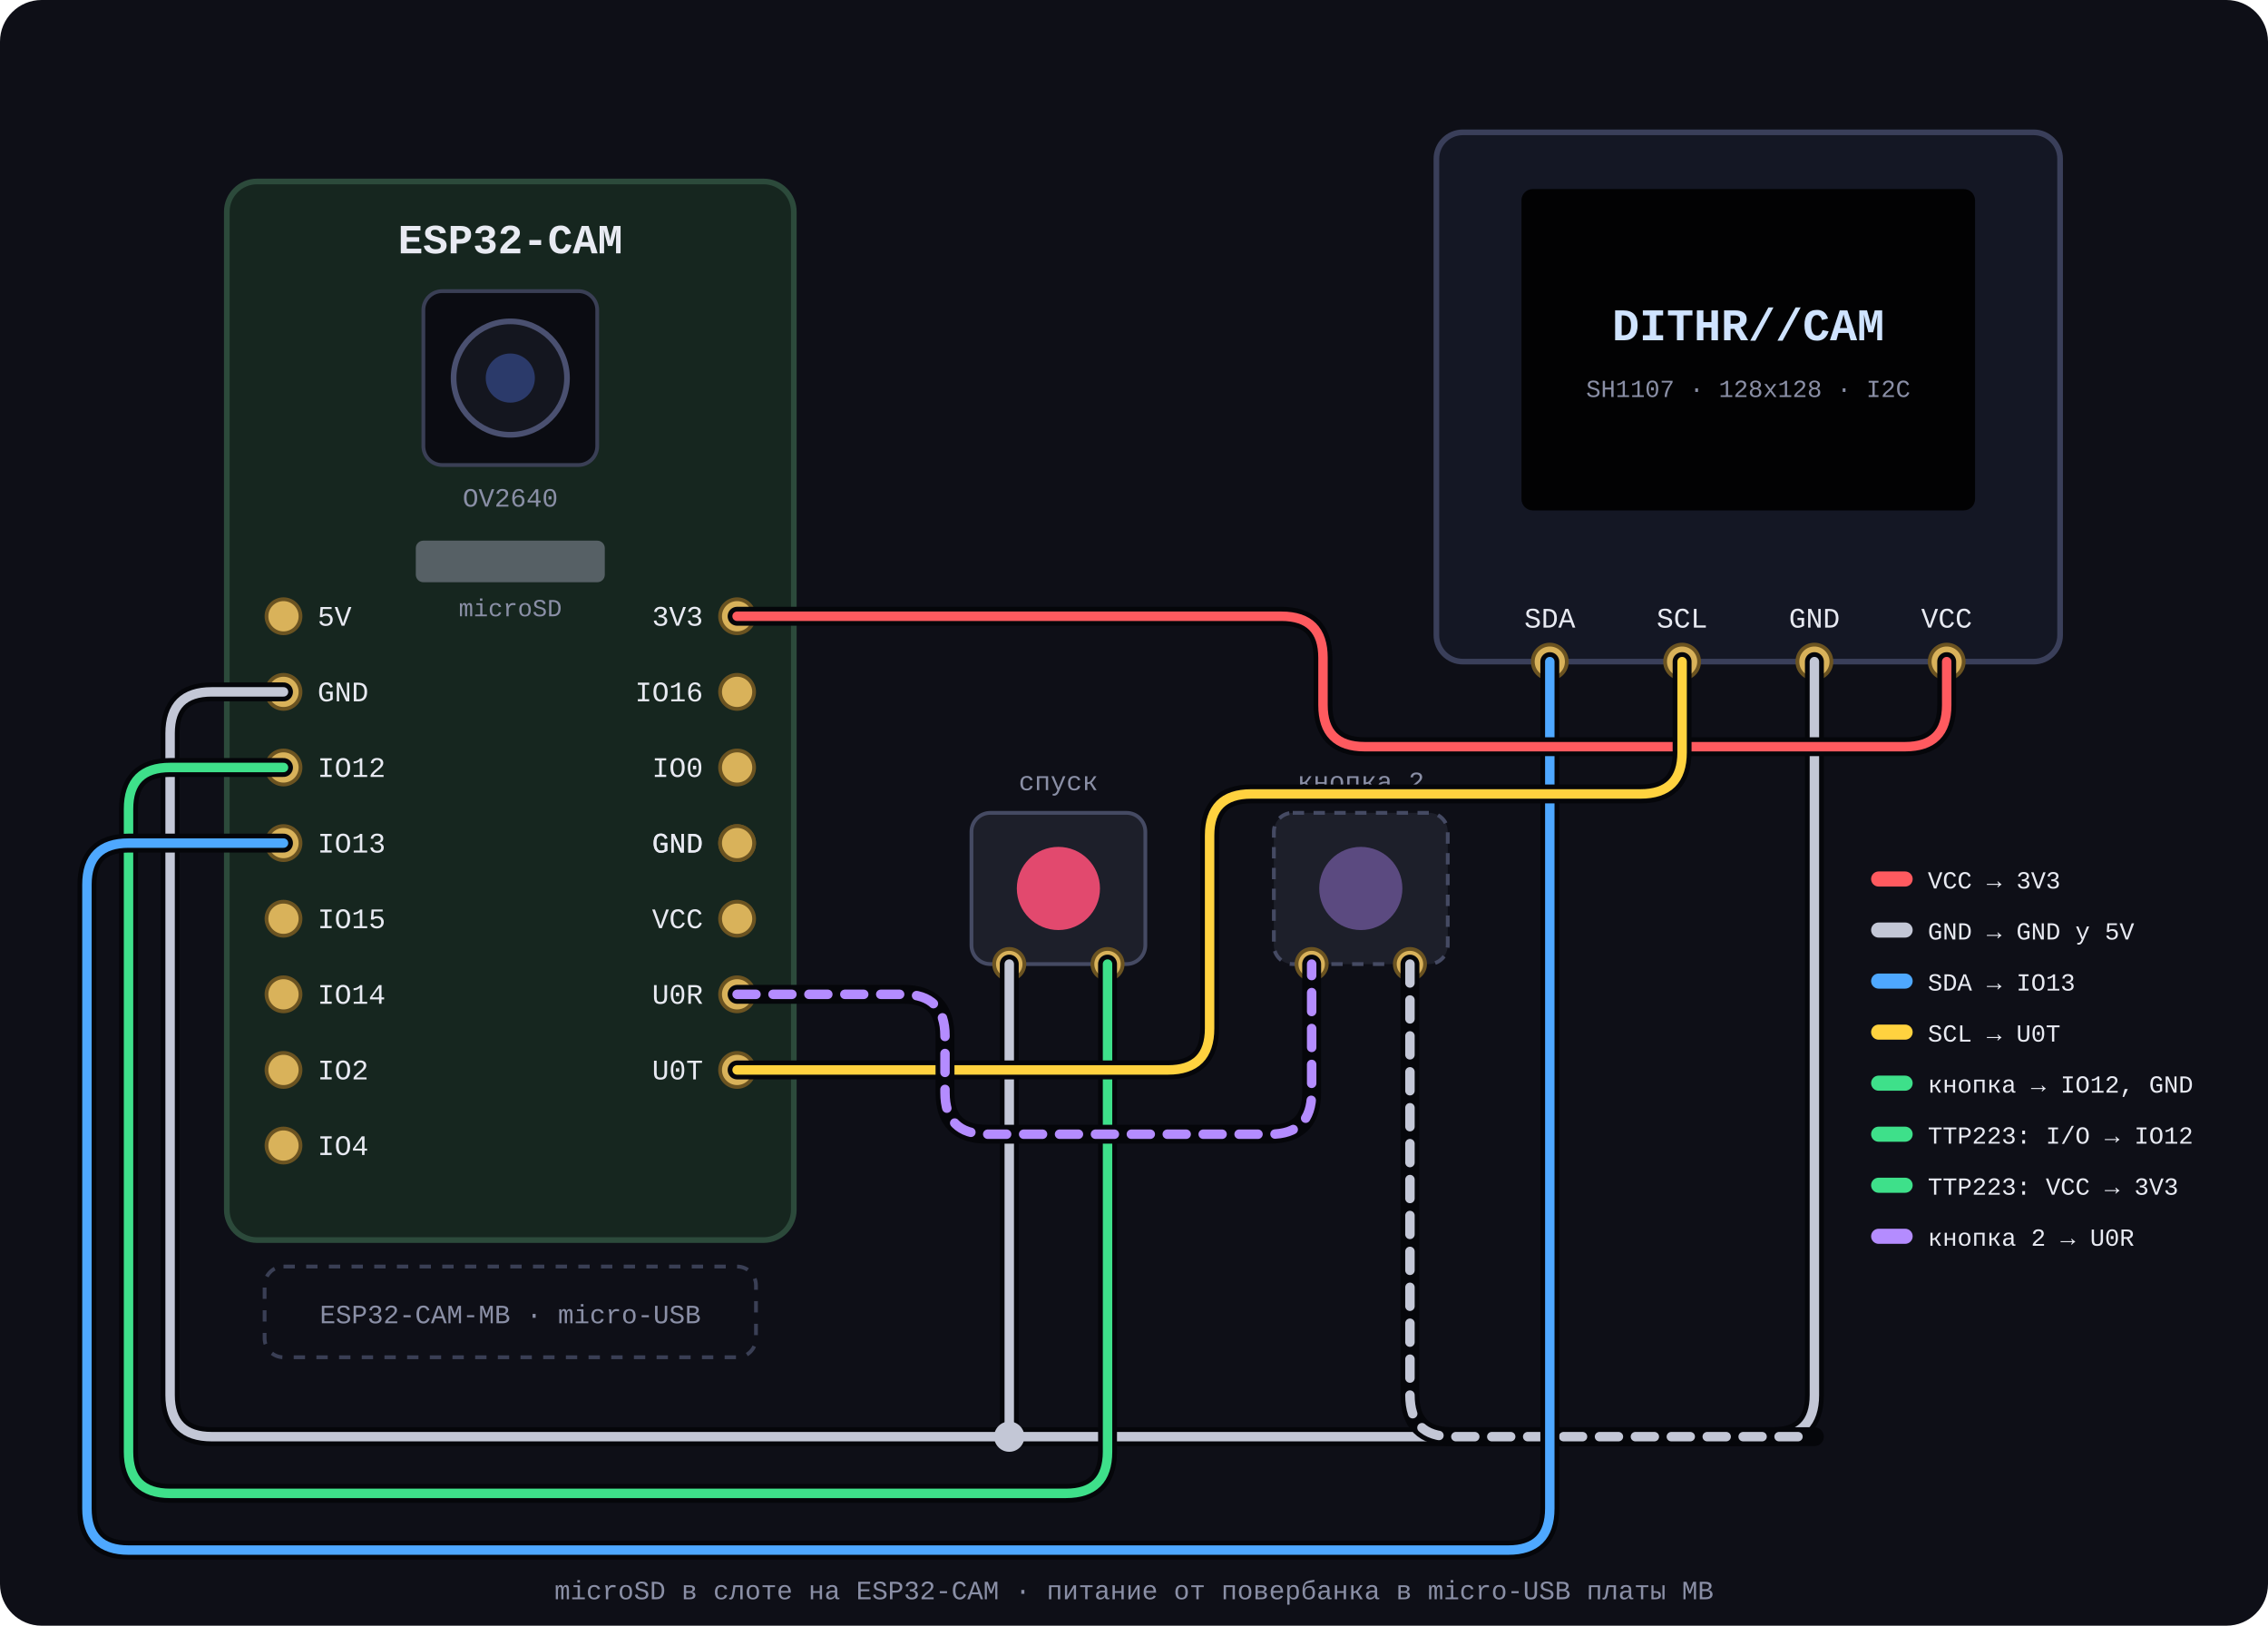
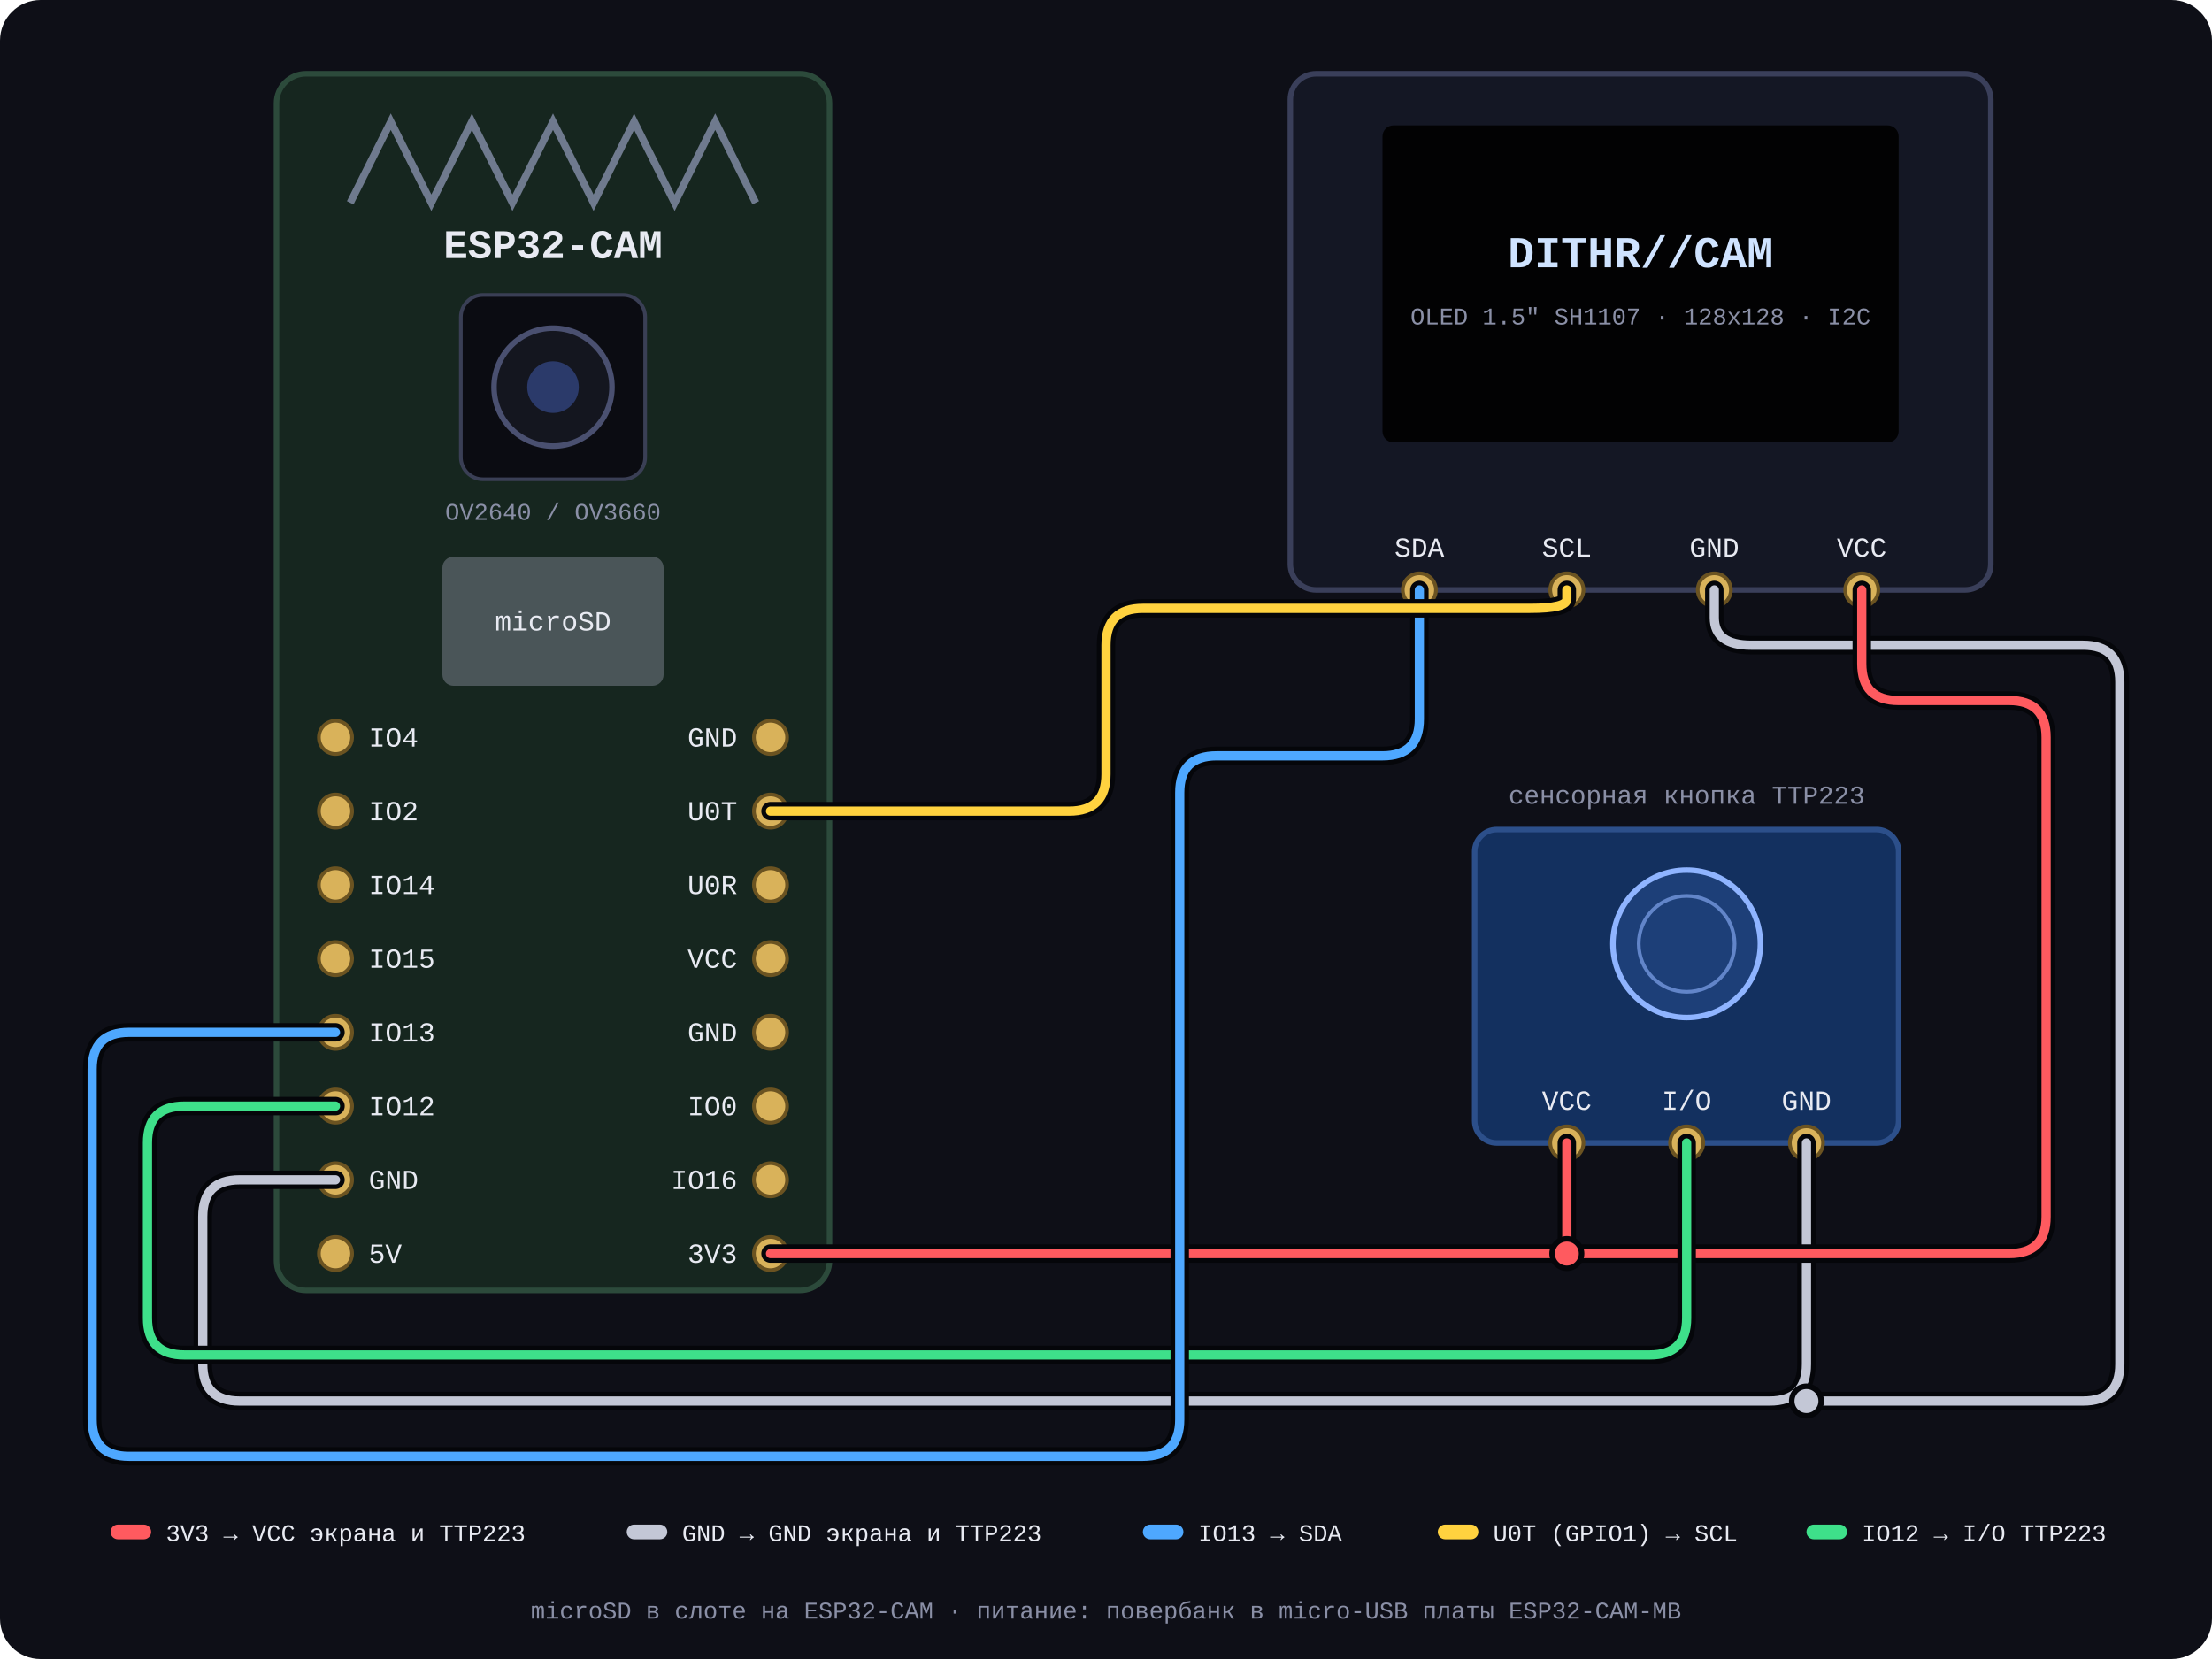
- <svg xmlns="http://www.w3.org/2000/svg" viewBox="0 0 1200 860" width="1200" height="860">
-   <rect width="1200" height="860" rx="22" fill="#0e0f17" />
-   <rect x="120" y="96" width="300" height="560" rx="16" fill="#16261f" stroke="#2c4a3b" stroke-width="3" />
-   <text x="270.0" y="134" font-family="ui-monospace, SFMono-Regular, Consolas, 'Liberation Mono', monospace" font-size="22" fill="#e8eaf2" text-anchor="middle" font-weight="700">ESP32-CAM</text>
-   <rect x="224.0" y="154" width="92" height="92" rx="10" fill="#0b0c12" stroke="#3a3f55" stroke-width="2" />
-   <circle cx="270.0" cy="200" r="30" fill="#14161f" stroke="#4a5070" stroke-width="3" />
-   <circle cx="270.0" cy="200" r="13" fill="#2b3a6a" />
-   <text x="270.0" y="268" font-family="ui-monospace, SFMono-Regular, Consolas, 'Liberation Mono', monospace" font-size="14" fill="#8a8fa6" text-anchor="middle" font-weight="400">OV2640</text>
-   <rect x="220.0" y="286" width="100" height="22" rx="4" fill="#8a8f9e" opacity="0.55" />
-   <text x="270.0" y="326" font-family="ui-monospace, SFMono-Regular, Consolas, 'Liberation Mono', monospace" font-size="13" fill="#8a8fa6" text-anchor="middle" font-weight="400">microSD</text>
-   <circle cx="150" cy="326" r="9" fill="#d9b25a" stroke="#6b5321" stroke-width="2" />
-   <text x="168" y="331" font-family="ui-monospace, SFMono-Regular, Consolas, 'Liberation Mono', monospace" font-size="15" fill="#e8eaf2" text-anchor="start" font-weight="400">5V</text>
-   <circle cx="150" cy="366" r="9" fill="#d9b25a" stroke="#6b5321" stroke-width="2" />
-   <text x="168" y="371" font-family="ui-monospace, SFMono-Regular, Consolas, 'Liberation Mono', monospace" font-size="15" fill="#e8eaf2" text-anchor="start" font-weight="400">GND</text>
-   <circle cx="150" cy="406" r="9" fill="#d9b25a" stroke="#6b5321" stroke-width="2" />
-   <text x="168" y="411" font-family="ui-monospace, SFMono-Regular, Consolas, 'Liberation Mono', monospace" font-size="15" fill="#e8eaf2" text-anchor="start" font-weight="400">IO12</text>
-   <circle cx="150" cy="446" r="9" fill="#d9b25a" stroke="#6b5321" stroke-width="2" />
-   <text x="168" y="451" font-family="ui-monospace, SFMono-Regular, Consolas, 'Liberation Mono', monospace" font-size="15" fill="#e8eaf2" text-anchor="start" font-weight="400">IO13</text>
-   <circle cx="150" cy="486" r="9" fill="#d9b25a" stroke="#6b5321" stroke-width="2" />
-   <text x="168" y="491" font-family="ui-monospace, SFMono-Regular, Consolas, 'Liberation Mono', monospace" font-size="15" fill="#e8eaf2" text-anchor="start" font-weight="400">IO15</text>
-   <circle cx="150" cy="526" r="9" fill="#d9b25a" stroke="#6b5321" stroke-width="2" />
-   <text x="168" y="531" font-family="ui-monospace, SFMono-Regular, Consolas, 'Liberation Mono', monospace" font-size="15" fill="#e8eaf2" text-anchor="start" font-weight="400">IO14</text>
-   <circle cx="150" cy="566" r="9" fill="#d9b25a" stroke="#6b5321" stroke-width="2" />
-   <text x="168" y="571" font-family="ui-monospace, SFMono-Regular, Consolas, 'Liberation Mono', monospace" font-size="15" fill="#e8eaf2" text-anchor="start" font-weight="400">IO2</text>
-   <circle cx="150" cy="606" r="9" fill="#d9b25a" stroke="#6b5321" stroke-width="2" />
-   <text x="168" y="611" font-family="ui-monospace, SFMono-Regular, Consolas, 'Liberation Mono', monospace" font-size="15" fill="#e8eaf2" text-anchor="start" font-weight="400">IO4</text>
-   <circle cx="390" cy="326" r="9" fill="#d9b25a" stroke="#6b5321" stroke-width="2" />
-   <text x="372" y="331" font-family="ui-monospace, SFMono-Regular, Consolas, 'Liberation Mono', monospace" font-size="15" fill="#e8eaf2" text-anchor="end" font-weight="400">3V3</text>
-   <circle cx="390" cy="366" r="9" fill="#d9b25a" stroke="#6b5321" stroke-width="2" />
-   <text x="372" y="371" font-family="ui-monospace, SFMono-Regular, Consolas, 'Liberation Mono', monospace" font-size="15" fill="#e8eaf2" text-anchor="end" font-weight="400">IO16</text>
-   <circle cx="390" cy="406" r="9" fill="#d9b25a" stroke="#6b5321" stroke-width="2" />
-   <text x="372" y="411" font-family="ui-monospace, SFMono-Regular, Consolas, 'Liberation Mono', monospace" font-size="15" fill="#e8eaf2" text-anchor="end" font-weight="400">IO0</text>
-   <circle cx="390" cy="446" r="9" fill="#d9b25a" stroke="#6b5321" stroke-width="2" />
-   <text x="372" y="451" font-family="ui-monospace, SFMono-Regular, Consolas, 'Liberation Mono', monospace" font-size="15" fill="#e8eaf2" text-anchor="end" font-weight="400">GND</text>
-   <circle cx="390" cy="486" r="9" fill="#d9b25a" stroke="#6b5321" stroke-width="2" />
-   <text x="372" y="491" font-family="ui-monospace, SFMono-Regular, Consolas, 'Liberation Mono', monospace" font-size="15" fill="#e8eaf2" text-anchor="end" font-weight="400">VCC</text>
-   <circle cx="390" cy="526" r="9" fill="#d9b25a" stroke="#6b5321" stroke-width="2" />
-   <text x="372" y="531" font-family="ui-monospace, SFMono-Regular, Consolas, 'Liberation Mono', monospace" font-size="15" fill="#e8eaf2" text-anchor="end" font-weight="400">U0R</text>
-   <circle cx="390" cy="566" r="9" fill="#d9b25a" stroke="#6b5321" stroke-width="2" />
-   <text x="372" y="571" font-family="ui-monospace, SFMono-Regular, Consolas, 'Liberation Mono', monospace" font-size="15" fill="#e8eaf2" text-anchor="end" font-weight="400">U0T</text>
-   <circle cx="390" cy="446" r="9" fill="#d9b25a" stroke="#6b5321" stroke-width="2" />
-   <text x="372" y="451" font-family="ui-monospace, SFMono-Regular, Consolas, 'Liberation Mono', monospace" font-size="15" fill="#e8eaf2" text-anchor="end" font-weight="400">GND</text>
-   <rect x="140" y="670" width="260" height="48" rx="10" fill="none" stroke="#3a3f55" stroke-width="2" stroke-dasharray="6 6" />
-   <text x="270.0" y="700" font-family="ui-monospace, SFMono-Regular, Consolas, 'Liberation Mono', monospace" font-size="14" fill="#8a8fa6" text-anchor="middle" font-weight="400">ESP32-CAM-MB · micro-USB</text>
-   <rect x="760" y="70" width="330" height="280" rx="14" fill="#141724" stroke="#3a3f5a" stroke-width="3" />
-   <rect x="805" y="100" width="240" height="170" rx="6" fill="#020203" />
-   <text x="925.0" y="180" font-family="ui-monospace, SFMono-Regular, Consolas, 'Liberation Mono', monospace" font-size="24" fill="#cfe3ff" text-anchor="middle" font-weight="700">DITHR//CAM</text>
-   <text x="925.0" y="210" font-family="ui-monospace, SFMono-Regular, Consolas, 'Liberation Mono', monospace" font-size="13" fill="#8a8fa6" text-anchor="middle" font-weight="400">SH1107 · 128x128 · I2C</text>
-   <circle cx="820" cy="350" r="9" fill="#d9b25a" stroke="#6b5321" stroke-width="2" />
-   <text x="820" y="332" font-family="ui-monospace, SFMono-Regular, Consolas, 'Liberation Mono', monospace" font-size="15" fill="#e8eaf2" text-anchor="middle" font-weight="400">SDA</text>
-   <circle cx="890" cy="350" r="9" fill="#d9b25a" stroke="#6b5321" stroke-width="2" />
-   <text x="890" y="332" font-family="ui-monospace, SFMono-Regular, Consolas, 'Liberation Mono', monospace" font-size="15" fill="#e8eaf2" text-anchor="middle" font-weight="400">SCL</text>
-   <circle cx="960" cy="350" r="9" fill="#d9b25a" stroke="#6b5321" stroke-width="2" />
-   <text x="960" y="332" font-family="ui-monospace, SFMono-Regular, Consolas, 'Liberation Mono', monospace" font-size="15" fill="#e8eaf2" text-anchor="middle" font-weight="400">GND</text>
-   <circle cx="1030" cy="350" r="9" fill="#d9b25a" stroke="#6b5321" stroke-width="2" />
-   <text x="1030" y="332" font-family="ui-monospace, SFMono-Regular, Consolas, 'Liberation Mono', monospace" font-size="15" fill="#e8eaf2" text-anchor="middle" font-weight="400">VCC</text>
-   <rect x="514" y="430" width="92" height="80" rx="10" fill="#1d1f2a" stroke="#454a63" stroke-width="2" />
-   <circle cx="560" cy="470" r="22" fill="#e2496e" />
-   <text x="560" y="418" font-family="ui-monospace, SFMono-Regular, Consolas, 'Liberation Mono', monospace" font-size="14" fill="#8a8fa6" text-anchor="middle" font-weight="400">спуск</text>
-   <circle cx="534" cy="510" r="8" fill="#d9b25a" stroke="#6b5321" stroke-width="2" />
-   <circle cx="586" cy="510" r="8" fill="#d9b25a" stroke="#6b5321" stroke-width="2" />
-   <rect x="674" y="430" width="92" height="80" rx="10" fill="#1d1f2a" stroke="#454a63" stroke-width="2" stroke-dasharray="6 5" />
-   <circle cx="720" cy="470" r="22" fill="#5b4a80" />
-   <text x="720" y="418" font-family="ui-monospace, SFMono-Regular, Consolas, 'Liberation Mono', monospace" font-size="14" fill="#8a8fa6" text-anchor="middle" font-weight="400">кнопка 2</text>
-   <circle cx="694" cy="510" r="8" fill="#d9b25a" stroke="#6b5321" stroke-width="2" />
-   <circle cx="746" cy="510" r="8" fill="#d9b25a" stroke="#6b5321" stroke-width="2" />
-   <path d="M150,366 L112,366 Q90,366 90,388 L90,738 Q90,760 112,760 L938,760 Q960,760 960,738 L960,350" fill="none" stroke="#05060a" stroke-width="10" stroke-linecap="round" stroke-linejoin="round" />
-   <path d="M150,366 L112,366 Q90,366 90,388 L90,738 Q90,760 112,760 L938,760 Q960,760 960,738 L960,350" fill="none" stroke="#c3c7d6" stroke-width="5" stroke-linecap="round" stroke-linejoin="round" />
-   <path d="M534,510 L534,760" fill="none" stroke="#05060a" stroke-width="10" stroke-linecap="round" stroke-linejoin="round" />
-   <path d="M534,510 L534,760" fill="none" stroke="#c3c7d6" stroke-width="5" stroke-linecap="round" stroke-linejoin="round" />
-   <circle cx="534" cy="760" r="8" fill="#c3c7d6" />
-   <path d="M746,510 L746,738 Q746,760 768,760 L960,760" fill="none" stroke="#05060a" stroke-width="10" stroke-linecap="round" stroke-linejoin="round" />
-   <path d="M746,510 L746,738 Q746,760 768,760 L960,760" fill="none" stroke="#c3c7d6" stroke-width="5" stroke-linecap="round" stroke-linejoin="round" stroke-dasharray="10 9" />
-   <path d="M150,406 L90,406 Q68,406 68,428 L68,768 Q68,790 90,790 L564,790 Q586,790 586,768 L586,510" fill="none" stroke="#05060a" stroke-width="10" stroke-linecap="round" stroke-linejoin="round" />
-   <path d="M150,406 L90,406 Q68,406 68,428 L68,768 Q68,790 90,790 L564,790 Q586,790 586,768 L586,510" fill="none" stroke="#3ee08a" stroke-width="5" stroke-linecap="round" stroke-linejoin="round" />
-   <path d="M150,446 L68,446 Q46,446 46,468 L46,798 Q46,820 68,820 L798,820 Q820,820 820,798 L820,350" fill="none" stroke="#05060a" stroke-width="10" stroke-linecap="round" stroke-linejoin="round" />
-   <path d="M150,446 L68,446 Q46,446 46,468 L46,798 Q46,820 68,820 L798,820 Q820,820 820,798 L820,350" fill="none" stroke="#4ea8ff" stroke-width="5" stroke-linecap="round" stroke-linejoin="round" />
-   <path d="M390,326 L678,326 Q700,326 700,348 L700,373 Q700,395 722,395 L1008,395 Q1030,395 1030,373 L1030,350" fill="none" stroke="#05060a" stroke-width="10" stroke-linecap="round" stroke-linejoin="round" />
-   <path d="M390,326 L678,326 Q700,326 700,348 L700,373 Q700,395 722,395 L1008,395 Q1030,395 1030,373 L1030,350" fill="none" stroke="#ff5a5f" stroke-width="5" stroke-linecap="round" stroke-linejoin="round" />
-   <path d="M390,566 L618,566 Q640,566 640,544 L640,442 Q640,420 662,420 L868,420 Q890,420 890,398 L890,350" fill="none" stroke="#05060a" stroke-width="10" stroke-linecap="round" stroke-linejoin="round" />
-   <path d="M390,566 L618,566 Q640,566 640,544 L640,442 Q640,420 662,420 L868,420 Q890,420 890,398 L890,350" fill="none" stroke="#ffd23f" stroke-width="5" stroke-linecap="round" stroke-linejoin="round" />
-   <path d="M390,526 L478,526 Q500,526 500,548 L500,578 Q500,600 522,600 L672,600 Q694,600 694,578 L694,510" fill="none" stroke="#05060a" stroke-width="10" stroke-linecap="round" stroke-linejoin="round" />
-   <path d="M390,526 L478,526 Q500,526 500,548 L500,578 Q500,600 522,600 L672,600 Q694,600 694,578 L694,510" fill="none" stroke="#b48cff" stroke-width="5" stroke-linecap="round" stroke-linejoin="round" stroke-dasharray="10 9" />
-   <rect x="990" y="461" width="22" height="8" rx="4" fill="#ff5a5f" />
-   <text x="1020" y="470" font-family="ui-monospace, SFMono-Regular, Consolas, 'Liberation Mono', monospace" font-size="13" fill="#e8eaf2" text-anchor="start" font-weight="400">VCC → 3V3</text>
-   <rect x="990" y="488" width="22" height="8" rx="4" fill="#c3c7d6" />
-   <text x="1020" y="497" font-family="ui-monospace, SFMono-Regular, Consolas, 'Liberation Mono', monospace" font-size="13" fill="#e8eaf2" text-anchor="start" font-weight="400">GND → GND у 5V</text>
-   <rect x="990" y="515" width="22" height="8" rx="4" fill="#4ea8ff" />
-   <text x="1020" y="524" font-family="ui-monospace, SFMono-Regular, Consolas, 'Liberation Mono', monospace" font-size="13" fill="#e8eaf2" text-anchor="start" font-weight="400">SDA → IO13</text>
-   <rect x="990" y="542" width="22" height="8" rx="4" fill="#ffd23f" />
-   <text x="1020" y="551" font-family="ui-monospace, SFMono-Regular, Consolas, 'Liberation Mono', monospace" font-size="13" fill="#e8eaf2" text-anchor="start" font-weight="400">SCL → U0T</text>
-   <rect x="990" y="569" width="22" height="8" rx="4" fill="#3ee08a" />
-   <text x="1020" y="578" font-family="ui-monospace, SFMono-Regular, Consolas, 'Liberation Mono', monospace" font-size="13" fill="#e8eaf2" text-anchor="start" font-weight="400">кнопка → IO12, GND</text>
-   <rect x="990" y="596" width="22" height="8" rx="4" fill="#3ee08a" />
-   <text x="1020" y="605" font-family="ui-monospace, SFMono-Regular, Consolas, 'Liberation Mono', monospace" font-size="13" fill="#e8eaf2" text-anchor="start" font-weight="400">TTP223: I/O → IO12</text>
-   <rect x="990" y="623" width="22" height="8" rx="4" fill="#3ee08a" />
-   <text x="1020" y="632" font-family="ui-monospace, SFMono-Regular, Consolas, 'Liberation Mono', monospace" font-size="13" fill="#e8eaf2" text-anchor="start" font-weight="400">TTP223: VCC → 3V3</text>
-   <rect x="990" y="650" width="22" height="8" rx="4" fill="#b48cff" />
-   <text x="1020" y="659" font-family="ui-monospace, SFMono-Regular, Consolas, 'Liberation Mono', monospace" font-size="13" fill="#e8eaf2" text-anchor="start" font-weight="400">кнопка 2 → U0R</text>
-   <text x="600" y="846" font-family="ui-monospace, SFMono-Regular, Consolas, 'Liberation Mono', monospace" font-size="14" fill="#8a8fa6" text-anchor="middle" font-weight="400">microSD в слоте на ESP32-CAM · питание от повербанка в micro-USB платы MB</text>
+ <svg xmlns="http://www.w3.org/2000/svg" viewBox="0 0 1200 900" width="1200" height="900">
+   <rect width="1200" height="900" rx="22" fill="#0e0f17" />
+   <rect x="150" y="40" width="300" height="660" rx="16" fill="#16261f" stroke="#2c4a3b" stroke-width="3" />
+   <path d="M190,110 L212,66 L234,110 L256,66 L278,110 L300,66 L322,110 L344,66 L366,110 L388,66 L410,110" fill="none" stroke="#6f7a8e" stroke-width="4" />
+   <text x="300.0" y="140" font-family="ui-monospace, SFMono-Regular, Consolas, 'Liberation Mono', monospace" font-size="22" fill="#e8eaf2" text-anchor="middle" font-weight="700">ESP32-CAM</text>
+   <rect x="250.0" y="160" width="100" height="100" rx="12" fill="#0b0c12" stroke="#3a3f55" stroke-width="2" />
+   <circle cx="300.0" cy="210" r="32" fill="#14161f" stroke="#4a5070" stroke-width="3" />
+   <circle cx="300.0" cy="210" r="14" fill="#2b3a6a" />
+   <text x="300.0" y="282" font-family="ui-monospace, SFMono-Regular, Consolas, 'Liberation Mono', monospace" font-size="13" fill="#8a8fa6" text-anchor="middle" font-weight="400">OV2640 / OV3660</text>
+   <rect x="240.0" y="302" width="120" height="70" rx="6" fill="#8a8f9e" opacity="0.45" />
+   <text x="300.0" y="342" font-family="ui-monospace, SFMono-Regular, Consolas, 'Liberation Mono', monospace" font-size="15" fill="#e8eaf2" text-anchor="middle" font-weight="400">microSD</text>
+   <circle cx="182" cy="400" r="9" fill="#d9b25a" stroke="#6b5321" stroke-width="2" />
+   <text x="200" y="405" font-family="ui-monospace, SFMono-Regular, Consolas, 'Liberation Mono', monospace" font-size="15" fill="#e8eaf2" text-anchor="start" font-weight="400">IO4</text>
+   <circle cx="182" cy="440" r="9" fill="#d9b25a" stroke="#6b5321" stroke-width="2" />
+   <text x="200" y="445" font-family="ui-monospace, SFMono-Regular, Consolas, 'Liberation Mono', monospace" font-size="15" fill="#e8eaf2" text-anchor="start" font-weight="400">IO2</text>
+   <circle cx="182" cy="480" r="9" fill="#d9b25a" stroke="#6b5321" stroke-width="2" />
+   <text x="200" y="485" font-family="ui-monospace, SFMono-Regular, Consolas, 'Liberation Mono', monospace" font-size="15" fill="#e8eaf2" text-anchor="start" font-weight="400">IO14</text>
+   <circle cx="182" cy="520" r="9" fill="#d9b25a" stroke="#6b5321" stroke-width="2" />
+   <text x="200" y="525" font-family="ui-monospace, SFMono-Regular, Consolas, 'Liberation Mono', monospace" font-size="15" fill="#e8eaf2" text-anchor="start" font-weight="400">IO15</text>
+   <circle cx="182" cy="560" r="9" fill="#d9b25a" stroke="#6b5321" stroke-width="2" />
+   <text x="200" y="565" font-family="ui-monospace, SFMono-Regular, Consolas, 'Liberation Mono', monospace" font-size="15" fill="#e8eaf2" text-anchor="start" font-weight="400">IO13</text>
+   <circle cx="182" cy="600" r="9" fill="#d9b25a" stroke="#6b5321" stroke-width="2" />
+   <text x="200" y="605" font-family="ui-monospace, SFMono-Regular, Consolas, 'Liberation Mono', monospace" font-size="15" fill="#e8eaf2" text-anchor="start" font-weight="400">IO12</text>
+   <circle cx="182" cy="640" r="9" fill="#d9b25a" stroke="#6b5321" stroke-width="2" />
+   <text x="200" y="645" font-family="ui-monospace, SFMono-Regular, Consolas, 'Liberation Mono', monospace" font-size="15" fill="#e8eaf2" text-anchor="start" font-weight="400">GND</text>
+   <circle cx="182" cy="680" r="9" fill="#d9b25a" stroke="#6b5321" stroke-width="2" />
+   <text x="200" y="685" font-family="ui-monospace, SFMono-Regular, Consolas, 'Liberation Mono', monospace" font-size="15" fill="#e8eaf2" text-anchor="start" font-weight="400">5V</text>
+   <circle cx="418" cy="400" r="9" fill="#d9b25a" stroke="#6b5321" stroke-width="2" />
+   <text x="400" y="405" font-family="ui-monospace, SFMono-Regular, Consolas, 'Liberation Mono', monospace" font-size="15" fill="#e8eaf2" text-anchor="end" font-weight="400">GND</text>
+   <circle cx="418" cy="440" r="9" fill="#d9b25a" stroke="#6b5321" stroke-width="2" />
+   <text x="400" y="445" font-family="ui-monospace, SFMono-Regular, Consolas, 'Liberation Mono', monospace" font-size="15" fill="#e8eaf2" text-anchor="end" font-weight="400">U0T</text>
+   <circle cx="418" cy="480" r="9" fill="#d9b25a" stroke="#6b5321" stroke-width="2" />
+   <text x="400" y="485" font-family="ui-monospace, SFMono-Regular, Consolas, 'Liberation Mono', monospace" font-size="15" fill="#e8eaf2" text-anchor="end" font-weight="400">U0R</text>
+   <circle cx="418" cy="520" r="9" fill="#d9b25a" stroke="#6b5321" stroke-width="2" />
+   <text x="400" y="525" font-family="ui-monospace, SFMono-Regular, Consolas, 'Liberation Mono', monospace" font-size="15" fill="#e8eaf2" text-anchor="end" font-weight="400">VCC</text>
+   <circle cx="418" cy="560" r="9" fill="#d9b25a" stroke="#6b5321" stroke-width="2" />
+   <text x="400" y="565" font-family="ui-monospace, SFMono-Regular, Consolas, 'Liberation Mono', monospace" font-size="15" fill="#e8eaf2" text-anchor="end" font-weight="400">GND</text>
+   <circle cx="418" cy="600" r="9" fill="#d9b25a" stroke="#6b5321" stroke-width="2" />
+   <text x="400" y="605" font-family="ui-monospace, SFMono-Regular, Consolas, 'Liberation Mono', monospace" font-size="15" fill="#e8eaf2" text-anchor="end" font-weight="400">IO0</text>
+   <circle cx="418" cy="640" r="9" fill="#d9b25a" stroke="#6b5321" stroke-width="2" />
+   <text x="400" y="645" font-family="ui-monospace, SFMono-Regular, Consolas, 'Liberation Mono', monospace" font-size="15" fill="#e8eaf2" text-anchor="end" font-weight="400">IO16</text>
+   <circle cx="418" cy="680" r="9" fill="#d9b25a" stroke="#6b5321" stroke-width="2" />
+   <text x="400" y="685" font-family="ui-monospace, SFMono-Regular, Consolas, 'Liberation Mono', monospace" font-size="15" fill="#e8eaf2" text-anchor="end" font-weight="400">3V3</text>
+   <rect x="700" y="40" width="380" height="280" rx="14" fill="#141724" stroke="#3a3f5a" stroke-width="3" />
+   <rect x="750" y="68" width="280" height="172" rx="6" fill="#020203" />
+   <text x="890.0" y="145" font-family="ui-monospace, SFMono-Regular, Consolas, 'Liberation Mono', monospace" font-size="24" fill="#cfe3ff" text-anchor="middle" font-weight="700">DITHR//CAM</text>
+   <text x="890.0" y="176" font-family="ui-monospace, SFMono-Regular, Consolas, 'Liberation Mono', monospace" font-size="13" fill="#8a8fa6" text-anchor="middle" font-weight="400">OLED 1.5" SH1107 · 128x128 · I2C</text>
+   <circle cx="770" cy="320" r="9" fill="#d9b25a" stroke="#6b5321" stroke-width="2" />
+   <text x="770" y="302" font-family="ui-monospace, SFMono-Regular, Consolas, 'Liberation Mono', monospace" font-size="15" fill="#e8eaf2" text-anchor="middle" font-weight="400">SDA</text>
+   <circle cx="850" cy="320" r="9" fill="#d9b25a" stroke="#6b5321" stroke-width="2" />
+   <text x="850" y="302" font-family="ui-monospace, SFMono-Regular, Consolas, 'Liberation Mono', monospace" font-size="15" fill="#e8eaf2" text-anchor="middle" font-weight="400">SCL</text>
+   <circle cx="930" cy="320" r="9" fill="#d9b25a" stroke="#6b5321" stroke-width="2" />
+   <text x="930" y="302" font-family="ui-monospace, SFMono-Regular, Consolas, 'Liberation Mono', monospace" font-size="15" fill="#e8eaf2" text-anchor="middle" font-weight="400">GND</text>
+   <circle cx="1010" cy="320" r="9" fill="#d9b25a" stroke="#6b5321" stroke-width="2" />
+   <text x="1010" y="302" font-family="ui-monospace, SFMono-Regular, Consolas, 'Liberation Mono', monospace" font-size="15" fill="#e8eaf2" text-anchor="middle" font-weight="400">VCC</text>
+   <rect x="800" y="450" width="230" height="170" rx="12" fill="#13305f" stroke="#2c4f8a" stroke-width="3" />
+   <circle cx="915.0" cy="512" r="40" fill="#1d3f78" stroke="#8fb4ff" stroke-width="3" />
+   <circle cx="915.0" cy="512" r="26" fill="none" stroke="#8fb4ff" stroke-width="2" opacity="0.6" />
+   <text x="915.0" y="436" font-family="ui-monospace, SFMono-Regular, Consolas, 'Liberation Mono', monospace" font-size="14" fill="#8a8fa6" text-anchor="middle" font-weight="400">сенсорная кнопка TTP223</text>
+   <circle cx="850" cy="620" r="9" fill="#d9b25a" stroke="#6b5321" stroke-width="2" />
+   <text x="850" y="602" font-family="ui-monospace, SFMono-Regular, Consolas, 'Liberation Mono', monospace" font-size="15" fill="#e8eaf2" text-anchor="middle" font-weight="400">VCC</text>
+   <circle cx="915" cy="620" r="9" fill="#d9b25a" stroke="#6b5321" stroke-width="2" />
+   <text x="915" y="602" font-family="ui-monospace, SFMono-Regular, Consolas, 'Liberation Mono', monospace" font-size="15" fill="#e8eaf2" text-anchor="middle" font-weight="400">I/O</text>
+   <circle cx="980" cy="620" r="9" fill="#d9b25a" stroke="#6b5321" stroke-width="2" />
+   <text x="980" y="602" font-family="ui-monospace, SFMono-Regular, Consolas, 'Liberation Mono', monospace" font-size="15" fill="#e8eaf2" text-anchor="middle" font-weight="400">GND</text>
+   <path d="M182,640 L130,640 Q110,640 110,660 L110,740 Q110,760 130,760 L960,760 Q980,760 980,740 L980,620" fill="none" stroke="#05060a" stroke-width="10" stroke-linecap="round" stroke-linejoin="round" />
+   <path d="M182,640 L130,640 Q110,640 110,660 L110,740 Q110,760 130,760 L960,760 Q980,760 980,740 L980,620" fill="none" stroke="#c3c7d6" stroke-width="5" stroke-linecap="round" stroke-linejoin="round" />
+   <path d="M980,760 L1130,760 Q1150,760 1150,740 L1150,370 Q1150,350 1130,350 L950,350 Q930,350 930,335 L930,320" fill="none" stroke="#05060a" stroke-width="10" stroke-linecap="round" stroke-linejoin="round" />
+   <path d="M980,760 L1130,760 Q1150,760 1150,740 L1150,370 Q1150,350 1130,350 L950,350 Q930,350 930,335 L930,320" fill="none" stroke="#c3c7d6" stroke-width="5" stroke-linecap="round" stroke-linejoin="round" />
+   <circle cx="980" cy="760" r="8" fill="#c3c7d6" stroke="#05060a" stroke-width="3" />
+   <path d="M418,680 L1090,680 Q1110,680 1110,660 L1110,400 Q1110,380 1090,380 L1030,380 Q1010,380 1010,360 L1010,320" fill="none" stroke="#05060a" stroke-width="10" stroke-linecap="round" stroke-linejoin="round" />
+   <path d="M418,680 L1090,680 Q1110,680 1110,660 L1110,400 Q1110,380 1090,380 L1030,380 Q1010,380 1010,360 L1010,320" fill="none" stroke="#ff5a5f" stroke-width="5" stroke-linecap="round" stroke-linejoin="round" />
+   <path d="M850,620 L850,680" fill="none" stroke="#05060a" stroke-width="10" stroke-linecap="round" stroke-linejoin="round" />
+   <path d="M850,620 L850,680" fill="none" stroke="#ff5a5f" stroke-width="5" stroke-linecap="round" stroke-linejoin="round" />
+   <circle cx="850" cy="680" r="8" fill="#ff5a5f" stroke="#05060a" stroke-width="3" />
+   <path d="M915,620 L915,715 Q915,735 895,735 L100,735 Q80,735 80,715 L80,620 Q80,600 100,600 L182,600" fill="none" stroke="#05060a" stroke-width="10" stroke-linecap="round" stroke-linejoin="round" />
+   <path d="M915,620 L915,715 Q915,735 895,735 L100,735 Q80,735 80,715 L80,620 Q80,600 100,600 L182,600" fill="none" stroke="#3ee08a" stroke-width="5" stroke-linecap="round" stroke-linejoin="round" />
+   <path d="M182,560 L70,560 Q50,560 50,580 L50,770 Q50,790 70,790 L620,790 Q640,790 640,770 L640,430 Q640,410 660,410 L750,410 Q770,410 770,390 L770,320" fill="none" stroke="#05060a" stroke-width="10" stroke-linecap="round" stroke-linejoin="round" />
+   <path d="M182,560 L70,560 Q50,560 50,580 L50,770 Q50,790 70,790 L620,790 Q640,790 640,770 L640,430 Q640,410 660,410 L750,410 Q770,410 770,390 L770,320" fill="none" stroke="#4ea8ff" stroke-width="5" stroke-linecap="round" stroke-linejoin="round" />
+   <path d="M418,440 L580,440 Q600,440 600,420 L600,350 Q600,330 620,330 L830,330 Q850,330 850,325 L850,320" fill="none" stroke="#05060a" stroke-width="10" stroke-linecap="round" stroke-linejoin="round" />
+   <path d="M418,440 L580,440 Q600,440 600,420 L600,350 Q600,330 620,330 L830,330 Q850,330 850,325 L850,320" fill="none" stroke="#ffd23f" stroke-width="5" stroke-linecap="round" stroke-linejoin="round" />
+   <rect x="60" y="827" width="22" height="8" rx="4" fill="#ff5a5f" />
+   <text x="90" y="836" font-family="ui-monospace, SFMono-Regular, Consolas, 'Liberation Mono', monospace" font-size="13" fill="#e8eaf2" text-anchor="start" font-weight="400">3V3 → VCC экрана и TTP223</text>
+   <rect x="340" y="827" width="22" height="8" rx="4" fill="#c3c7d6" />
+   <text x="370" y="836" font-family="ui-monospace, SFMono-Regular, Consolas, 'Liberation Mono', monospace" font-size="13" fill="#e8eaf2" text-anchor="start" font-weight="400">GND → GND экрана и TTP223</text>
+   <rect x="620" y="827" width="22" height="8" rx="4" fill="#4ea8ff" />
+   <text x="650" y="836" font-family="ui-monospace, SFMono-Regular, Consolas, 'Liberation Mono', monospace" font-size="13" fill="#e8eaf2" text-anchor="start" font-weight="400">IO13 → SDA</text>
+   <rect x="780" y="827" width="22" height="8" rx="4" fill="#ffd23f" />
+   <text x="810" y="836" font-family="ui-monospace, SFMono-Regular, Consolas, 'Liberation Mono', monospace" font-size="13" fill="#e8eaf2" text-anchor="start" font-weight="400">U0T (GPIO1) → SCL</text>
+   <rect x="980" y="827" width="22" height="8" rx="4" fill="#3ee08a" />
+   <text x="1010" y="836" font-family="ui-monospace, SFMono-Regular, Consolas, 'Liberation Mono', monospace" font-size="13" fill="#e8eaf2" text-anchor="start" font-weight="400">IO12 → I/O TTP223</text>
+   <text x="600.0" y="878" font-family="ui-monospace, SFMono-Regular, Consolas, 'Liberation Mono', monospace" font-size="13" fill="#8a8fa6" text-anchor="middle" font-weight="400">microSD в слоте на ESP32-CAM · питание: повербанк в micro-USB платы ESP32-CAM-MB</text>
</svg>
